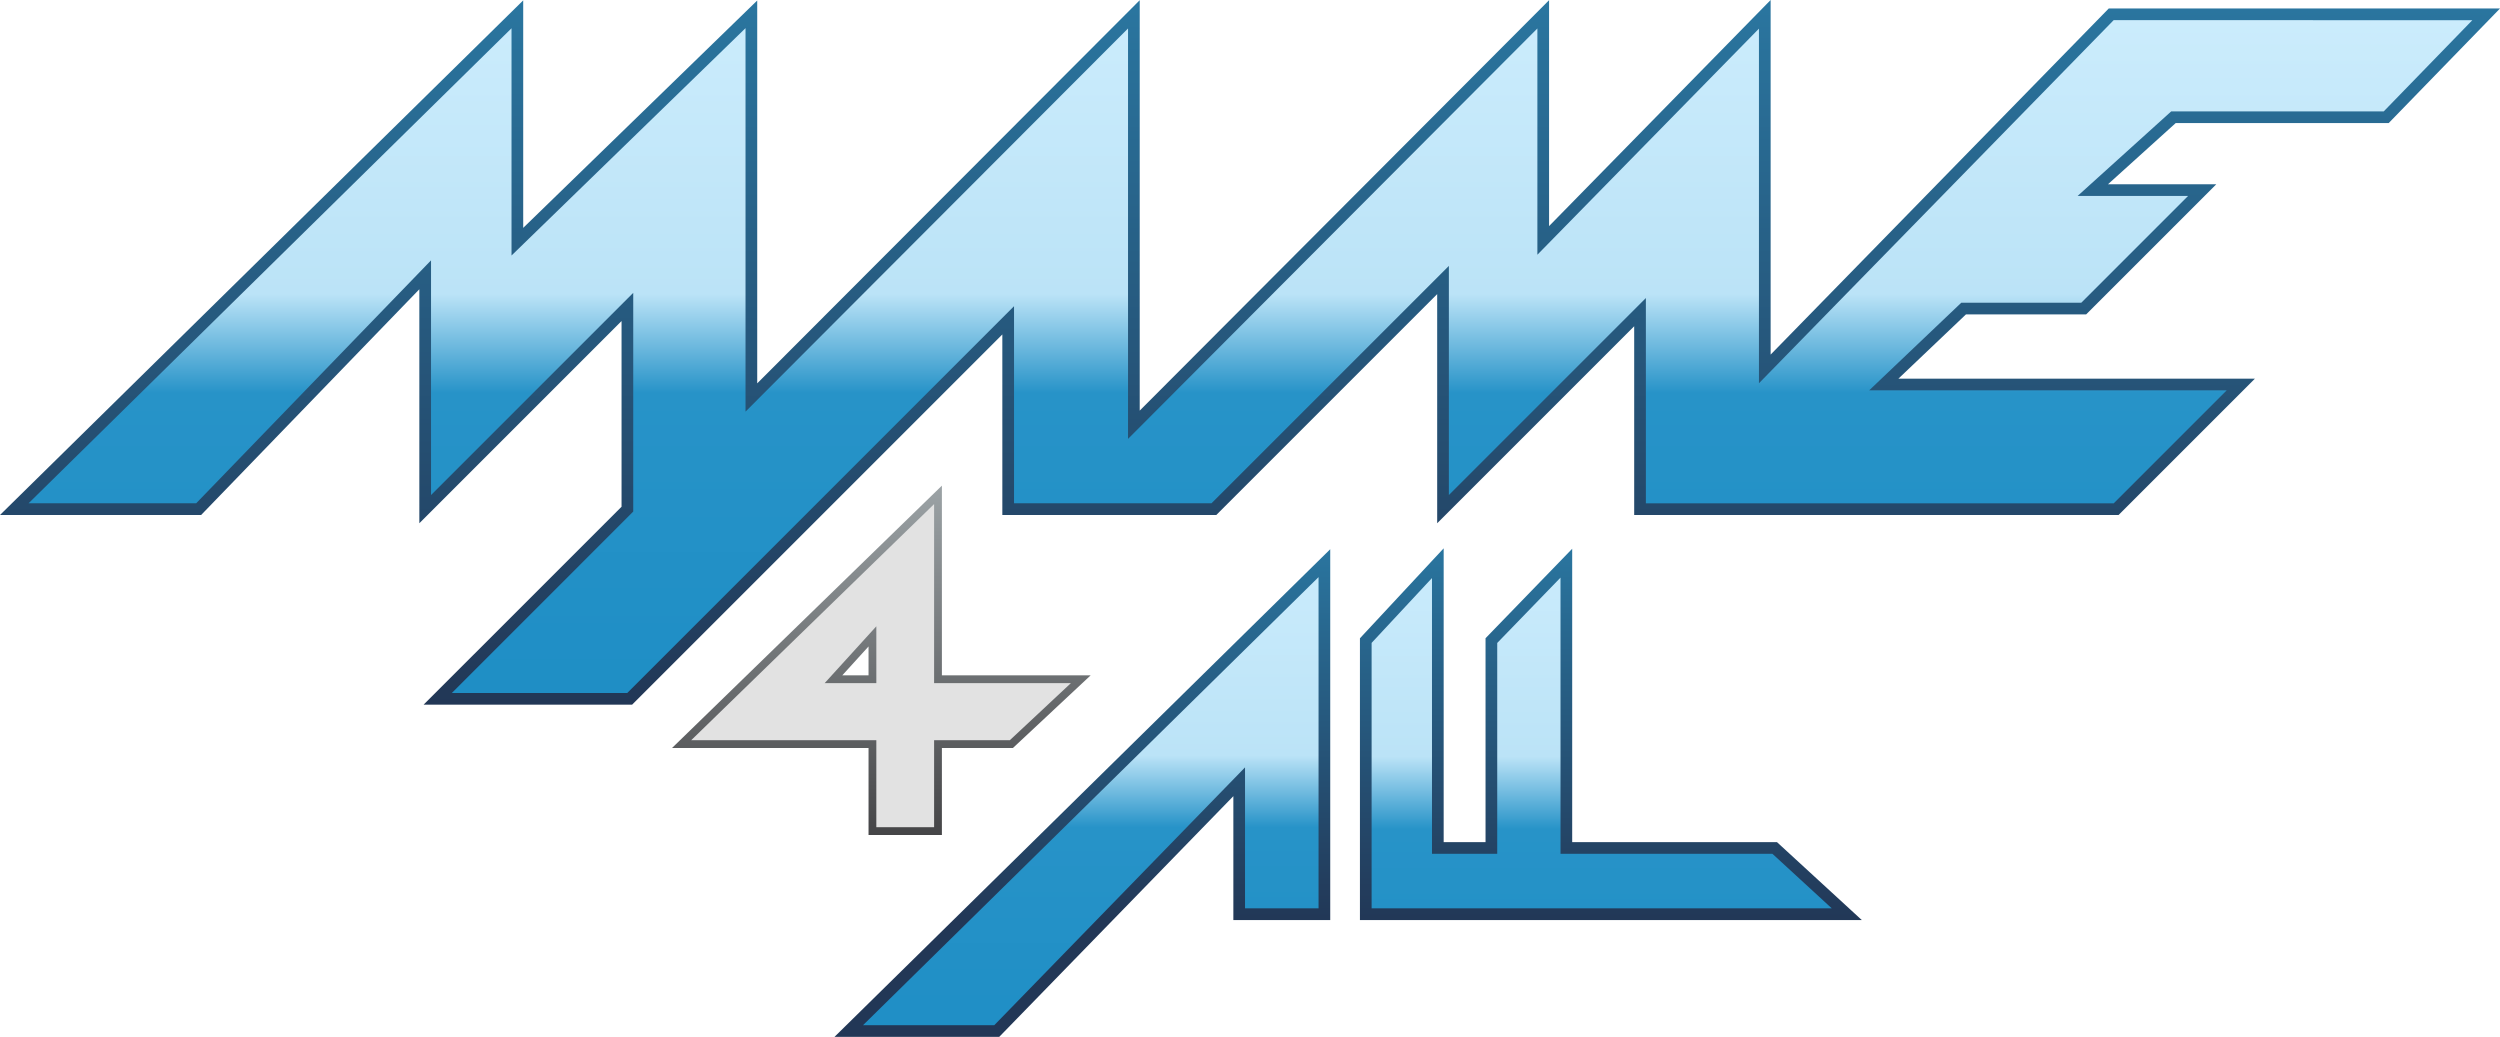
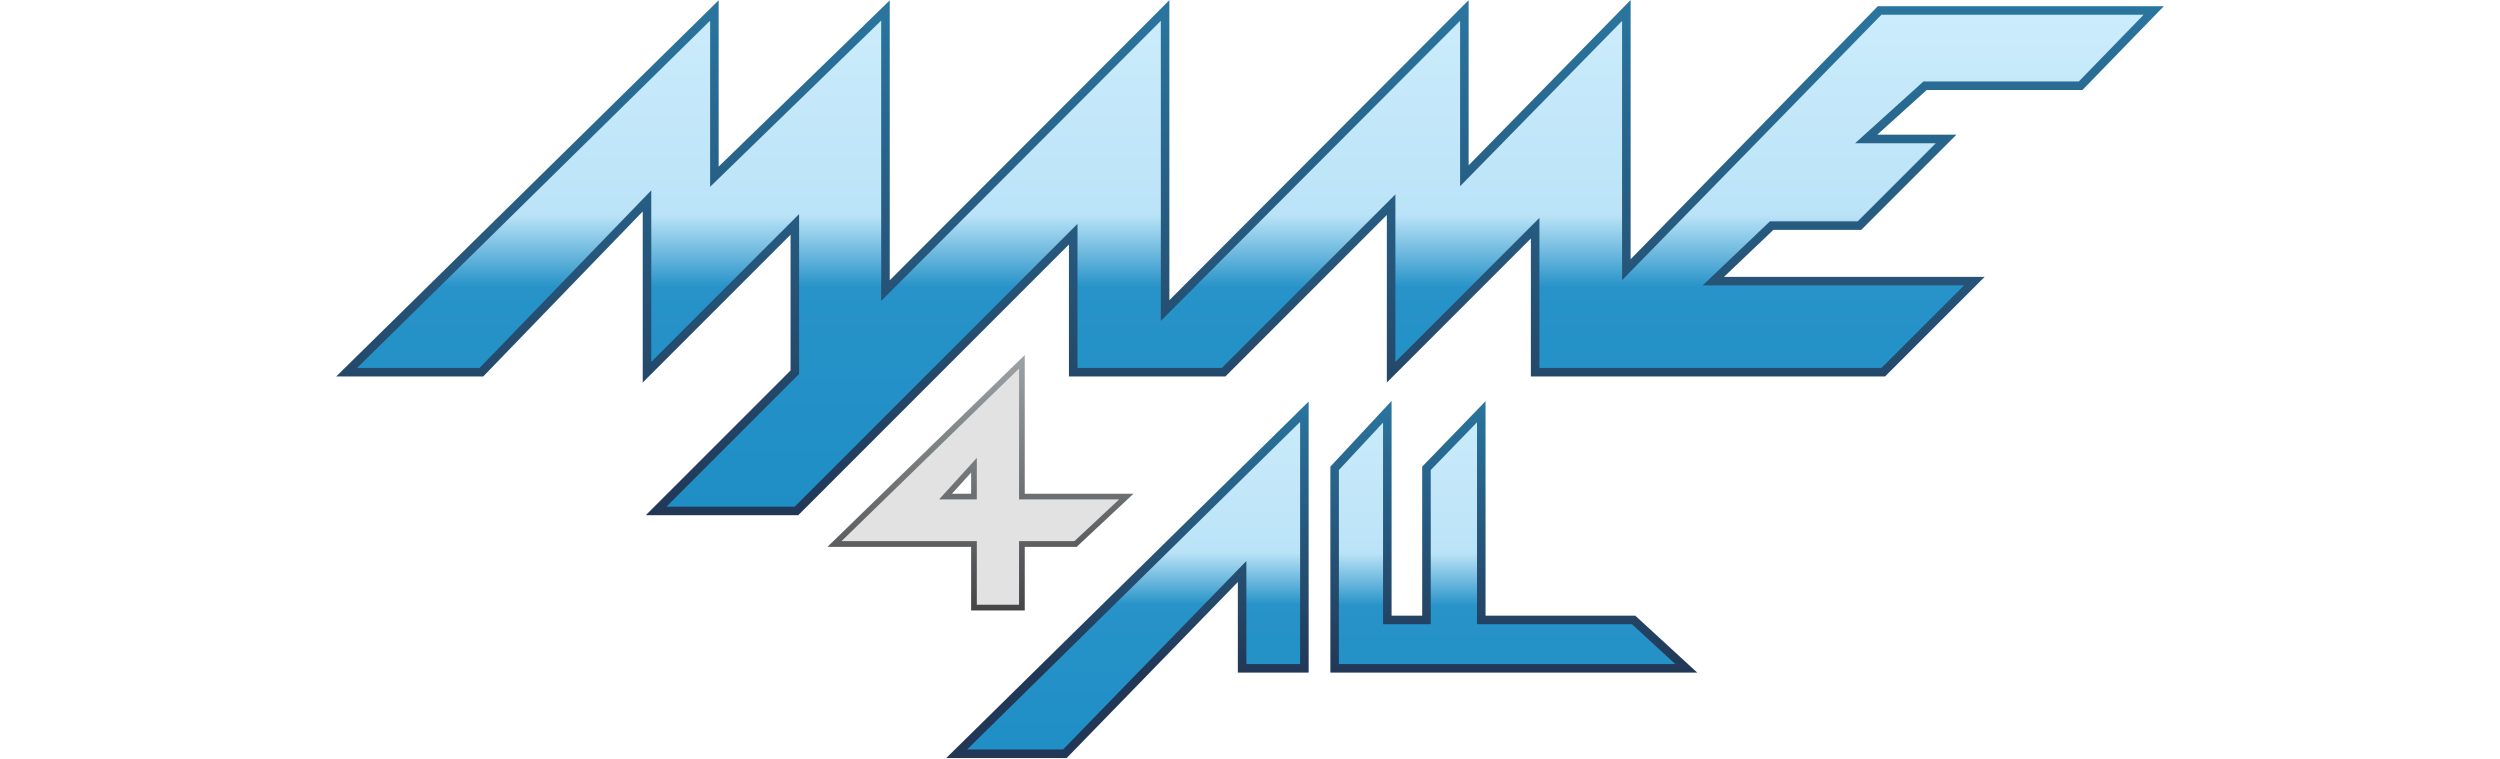
- <svg xmlns="http://www.w3.org/2000/svg" version="1.1" id="TEXT" x="0px" y="0px" width="641.883px" height="266.225px" viewBox="-54.704 -17.335 641.883 266.225" enable-background="new -54.704 -17.335 641.883 266.225" xml:space="preserve">
+ <svg xmlns="http://www.w3.org/2000/svg" version="1.1" id="TEXT" x="0px" y="0px" width="878px" height="266.225px" viewBox="-172.762 -17.335 878 266.225" enable-background="new -172.762 -17.335 878 266.225" xml:space="preserve">
  <g>
-     <linearGradient id="SVGID_1_" gradientUnits="userSpaceOnUse" x1="-387.703" y1="422.882" x2="-387.703" y2="243.83" gradientTransform="matrix(1 0 0 -1 654 409.2251)">
+     <linearGradient id="SVGID_1_" gradientUnits="userSpaceOnUse" x1="-951.704" y1="423.118" x2="-951.704" y2="602.17" gradientTransform="matrix(1 0 0 1 1218 -436.7754)">
      <stop offset="0.005" style="stop-color:#CBECFC" />
      <stop offset="0.401" style="stop-color:#BBE3F7" />
      <stop offset="0.543" style="stop-color:#2793C8" />
      <stop offset="1" style="stop-color:#1E8EC5" />
    </linearGradient>
-     <polygon fill="url(#SVGID_1_)" points="583.629,-13.657 487.356,-13.657 398.413,77.391 398.413,-13.657 341.528,44.391    341.528,-13.657 236.423,91.724 236.423,-13.657 138.214,84.724 138.214,-13.657 78.131,44.724 78.131,-13.657 -51.036,113.391    -3.703,113.391 54.464,53.224 54.464,113.391 106.381,61.474 106.381,113.391 57.673,162.099 106.964,162.099 204.151,64.912    204.151,113.391 256.964,113.391 315.798,54.558 315.798,113.391 366.381,62.808 366.381,113.391 488.631,113.391 520.631,81.391    428.963,81.391 449.463,61.891 480.297,61.891 510.713,31.474 482.631,31.474 503.338,12.766 557.963,12.766  " />
-     <linearGradient id="SVGID_2_" gradientUnits="userSpaceOnUse" x1="266.238" y1="-17.721" x2="266.238" y2="163.613">
+     <polygon fill="url(#SVGID_1_)" points="583.629,-13.657 487.355,-13.657 398.413,77.391 398.413,-13.657 341.527,44.391    341.527,-13.657 236.423,91.724 236.423,-13.657 138.214,84.724 138.214,-13.657 78.131,44.724 78.131,-13.657 -51.036,113.391    -3.703,113.391 54.464,53.224 54.464,113.391 106.381,61.474 106.381,113.391 57.673,162.099 106.964,162.099 204.151,64.912    204.151,113.391 256.964,113.391 315.798,54.558 315.798,113.391 366.381,62.808 366.381,113.391 488.631,113.391 520.631,81.391    428.963,81.391 449.463,61.891 480.297,61.891 510.713,31.474 482.631,31.474 503.338,12.766 557.963,12.766  " />
+     <linearGradient id="SVGID_2_" gradientUnits="userSpaceOnUse" x1="-297.762" y1="518.945" x2="-297.762" y2="337.612" gradientTransform="matrix(1 0 0 -1 564 501.2251)">
      <stop offset="0" style="stop-color:#2A76A0" />
      <stop offset="1" style="stop-color:#223756" />
    </linearGradient>
-     <path fill="url(#SVGID_2_)" d="M54.048,163.599l50.833-50.83V65.095l-51.917,51.914l-0.002-60.075L-3.066,114.89h-51.638   L79.631-17.239v58.412l60.083-58.38v98.302l98.209-98.378l-0.002,105.377L343.026-17.287v58.002l56.887-58.05v91.042l86.811-88.866   h96.908v1.502v-1.502h3.549l-28.582,29.423h-54.684L486.53,29.972h27.807L480.918,63.39l-30.855-0.002l-17.35,16.504h91.537   l-34.998,34.998H364.879V66.429l-50.583,50.583V58.179l-56.712,56.711H202.65l-0.002-46.355l-95.063,95.064H54.048L54.048,163.599z    M107.881,114.011l-46.585,46.586h45.046l99.309-99.312v50.602h50.69l60.957-60.954v58.833l50.582-50.578v52.702h120.129l28.998-29   h-91.795l23.65-22.5h30.813l27.416-27.417h-28.357l24.025-21.707h54.568l22.752-23.422l-92.094-0.003l-91.074,93.229V-9.982   l-56.887,58.05V-10.03L234.921,95.353V-10.03l-98.208,98.382v-98.461L76.631,48.269v-58.348L-47.371,111.887h43.033l60.303-62.376   v60.257l51.917-51.914L107.881,114.011L107.881,114.011z" />
+     <path fill="url(#SVGID_2_)" d="M54.048,163.599l50.833-50.83V65.095l-51.917,51.914l-0.002-60.075L-3.066,114.89h-51.638   L79.631-17.239v58.412l60.083-58.38v98.302l98.209-98.378l-0.002,105.377L343.025-17.287v58.002l56.888-58.05v91.042l86.811-88.866   h96.908v1.502v-1.502h3.549l-28.582,29.423h-54.684L486.53,29.972h27.807L480.918,63.39l-30.855-0.002l-17.35,16.504h91.537   l-34.998,34.998H364.879V66.429l-50.583,50.583V58.179l-56.712,56.711H202.65l-0.002-46.354l-95.063,95.063H54.048L54.048,163.599z    M107.881,114.011l-46.585,46.586h45.046l99.309-99.312v50.602h50.69l60.957-60.954v58.833l50.582-50.578v52.702h120.129l28.998-29   h-91.795l23.65-22.5h30.813l27.416-27.417h-28.356l24.024-21.707h54.568l22.752-23.422l-92.094-0.003L396.911,81.07V-9.982   l-56.888,58.05V-10.03L234.921,95.353V-10.03l-98.208,98.382v-98.461L76.631,48.269v-58.348L-47.371,111.887h43.033l60.303-62.376   v60.257l51.917-51.914L107.881,114.011L107.881,114.011z" />
  </g>
  <g>
    <g>
      <path fill="#E2E2E2" d="M186.131,157.056v-47.333l-65.833,64h48.999v22.334h16.834v-22.334h18.833l17.834-16.667H186.131z     M169.297,157.056h-9.999l9.999-10.999V157.056z" />
    </g>
    <g>
-       <linearGradient id="SVGID_3_" gradientUnits="userSpaceOnUse" x1="171.582" y1="106.779" x2="171.582" y2="197.113">
+       <linearGradient id="SVGID_3_" gradientUnits="userSpaceOnUse" x1="-392.418" y1="394.446" x2="-392.418" y2="304.112" gradientTransform="matrix(1 0 0 -1 564 501.2251)">
        <stop offset="0.005" style="stop-color:#9CA3A6" />
        <stop offset="1" style="stop-color:#454547" />
      </linearGradient>
      <path fill="url(#SVGID_3_)" d="M168.296,197.057v-22.334h-50.464l69.299-67.368v48.7h38.201l-19.975,18.668l-18.226-0.002v22.336    H168.296L168.296,197.057z M122.761,172.721h47.536v22.335h14.833v-22.335h19.438l15.692-14.666h-34.13v-0.999h1.001h-1.001v0.999    h-1v-45.966L122.761,172.721L122.761,172.721z M157.036,158.055l13.262-14.586v13.587v0.999H157.036L157.036,158.055z     M169.297,157.056v-1.001V157.056L169.297,157.056z M161.559,156.055h6.737v-7.413L161.559,156.055L161.559,156.055z" />
    </g>
  </g>
  <g>
    <g>
      <g>
-         <linearGradient id="SVGID_4_" gradientUnits="userSpaceOnUse" x1="-429.724" y1="284.818" x2="-429.724" y2="154.63" gradientTransform="matrix(1 0 0 -1 654 409.2251)">
+         <linearGradient id="SVGID_4_" gradientUnits="userSpaceOnUse" x1="-993.724" y1="561.183" x2="-993.724" y2="691.37" gradientTransform="matrix(1 0 0 1 1218 -436.7754)">
          <stop offset="0.005" style="stop-color:#CBECFC" />
          <stop offset="0.401" style="stop-color:#BBE3F7" />
          <stop offset="0.543" style="stop-color:#2793C8" />
          <stop offset="1" style="stop-color:#1E8EC5" />
        </linearGradient>
        <polygon fill="url(#SVGID_4_)" points="163.214,247.39 285.339,127.265 285.339,217.39 263.464,217.39 263.464,183.39      201.214,247.39    " />
      </g>
      <g>
        <g>
-           <linearGradient id="SVGID_5_" gradientUnits="userSpaceOnUse" x1="223.192" y1="122.279" x2="223.192" y2="219.613">
+           <linearGradient id="SVGID_5_" gradientUnits="userSpaceOnUse" x1="-340.807" y1="378.946" x2="-340.807" y2="281.612" gradientTransform="matrix(1 0 0 -1 564 501.2251)">
            <stop offset="0" style="stop-color:#2A76A0" />
            <stop offset="1" style="stop-color:#223756" />
          </linearGradient>
          <path fill="url(#SVGID_5_)" d="M163.215,248.89v-1.5l1.05,1.068l-1.05-1.068V248.89h-3.667l127.289-125.209v95.208h-24.873      v-31.807l-60.118,61.808H163.215L163.215,248.89z M166.876,245.89l33.701-0.002l64.384-66.194v36.195h18.877v-85.046      L166.876,245.89L166.876,245.89z" />
        </g>
      </g>
    </g>
  </g>
  <g>
    <g>
      <g>
-         <linearGradient id="SVGID_6_" gradientUnits="userSpaceOnUse" x1="-296.286" y1="284.835" x2="-296.286" y2="153.835" gradientTransform="matrix(1 0 0 -1 654 409.2251)">
+         <linearGradient id="SVGID_6_" gradientUnits="userSpaceOnUse" x1="-860.287" y1="561.165" x2="-860.287" y2="692.165" gradientTransform="matrix(1 0 0 1 1218 -436.7754)">
          <stop offset="0.005" style="stop-color:#CBECFC" />
          <stop offset="0.401" style="stop-color:#BBE3F7" />
          <stop offset="0.543" style="stop-color:#2793C8" />
          <stop offset="1" style="stop-color:#1E8EC5" />
        </linearGradient>
        <polygon fill="url(#SVGID_6_)" points="314.464,127.265 295.964,147.14 295.964,217.39 419.463,217.39 400.963,200.39      347.463,200.39 347.463,127.265 328.213,147.14 328.213,200.39 314.464,200.39    " />
      </g>
      <g>
        <g>
-           <linearGradient id="SVGID_7_" gradientUnits="userSpaceOnUse" x1="358.889" y1="122.279" x2="358.889" y2="219.613">
+           <linearGradient id="SVGID_7_" gradientUnits="userSpaceOnUse" x1="-205.111" y1="378.947" x2="-205.111" y2="281.612" gradientTransform="matrix(1 0 0 -1 564 501.2251)">
            <stop offset="0" style="stop-color:#2A76A0" />
            <stop offset="1" style="stop-color:#223756" />
          </linearGradient>
-           <path fill="url(#SVGID_7_)" d="M294.464,218.889v-72.342l18.899-20.307l2.6-2.789v75.437h10.75v-52.357l22.248-22.97v75.329      h52.586l21.768,19.999H294.464L294.464,218.889z M297.462,147.729v68.16h118.15l-15.234-14.001h-54.414l-0.002-70.919      l-16.248,16.777v54.142h-16.75v-70.813L297.462,147.729L297.462,147.729z" />
+           <path fill="url(#SVGID_7_)" d="M294.464,218.889v-72.342l18.899-20.307l2.6-2.789v75.437h10.75v-52.356l22.248-22.971v75.329      h52.586l21.768,19.999H294.464L294.464,218.889z M297.462,147.729v68.16h118.15l-15.234-14.001h-54.414l-0.002-70.919      l-16.248,16.777v54.142h-16.75v-70.813L297.462,147.729L297.462,147.729z" />
        </g>
      </g>
    </g>
  </g>
</svg>
